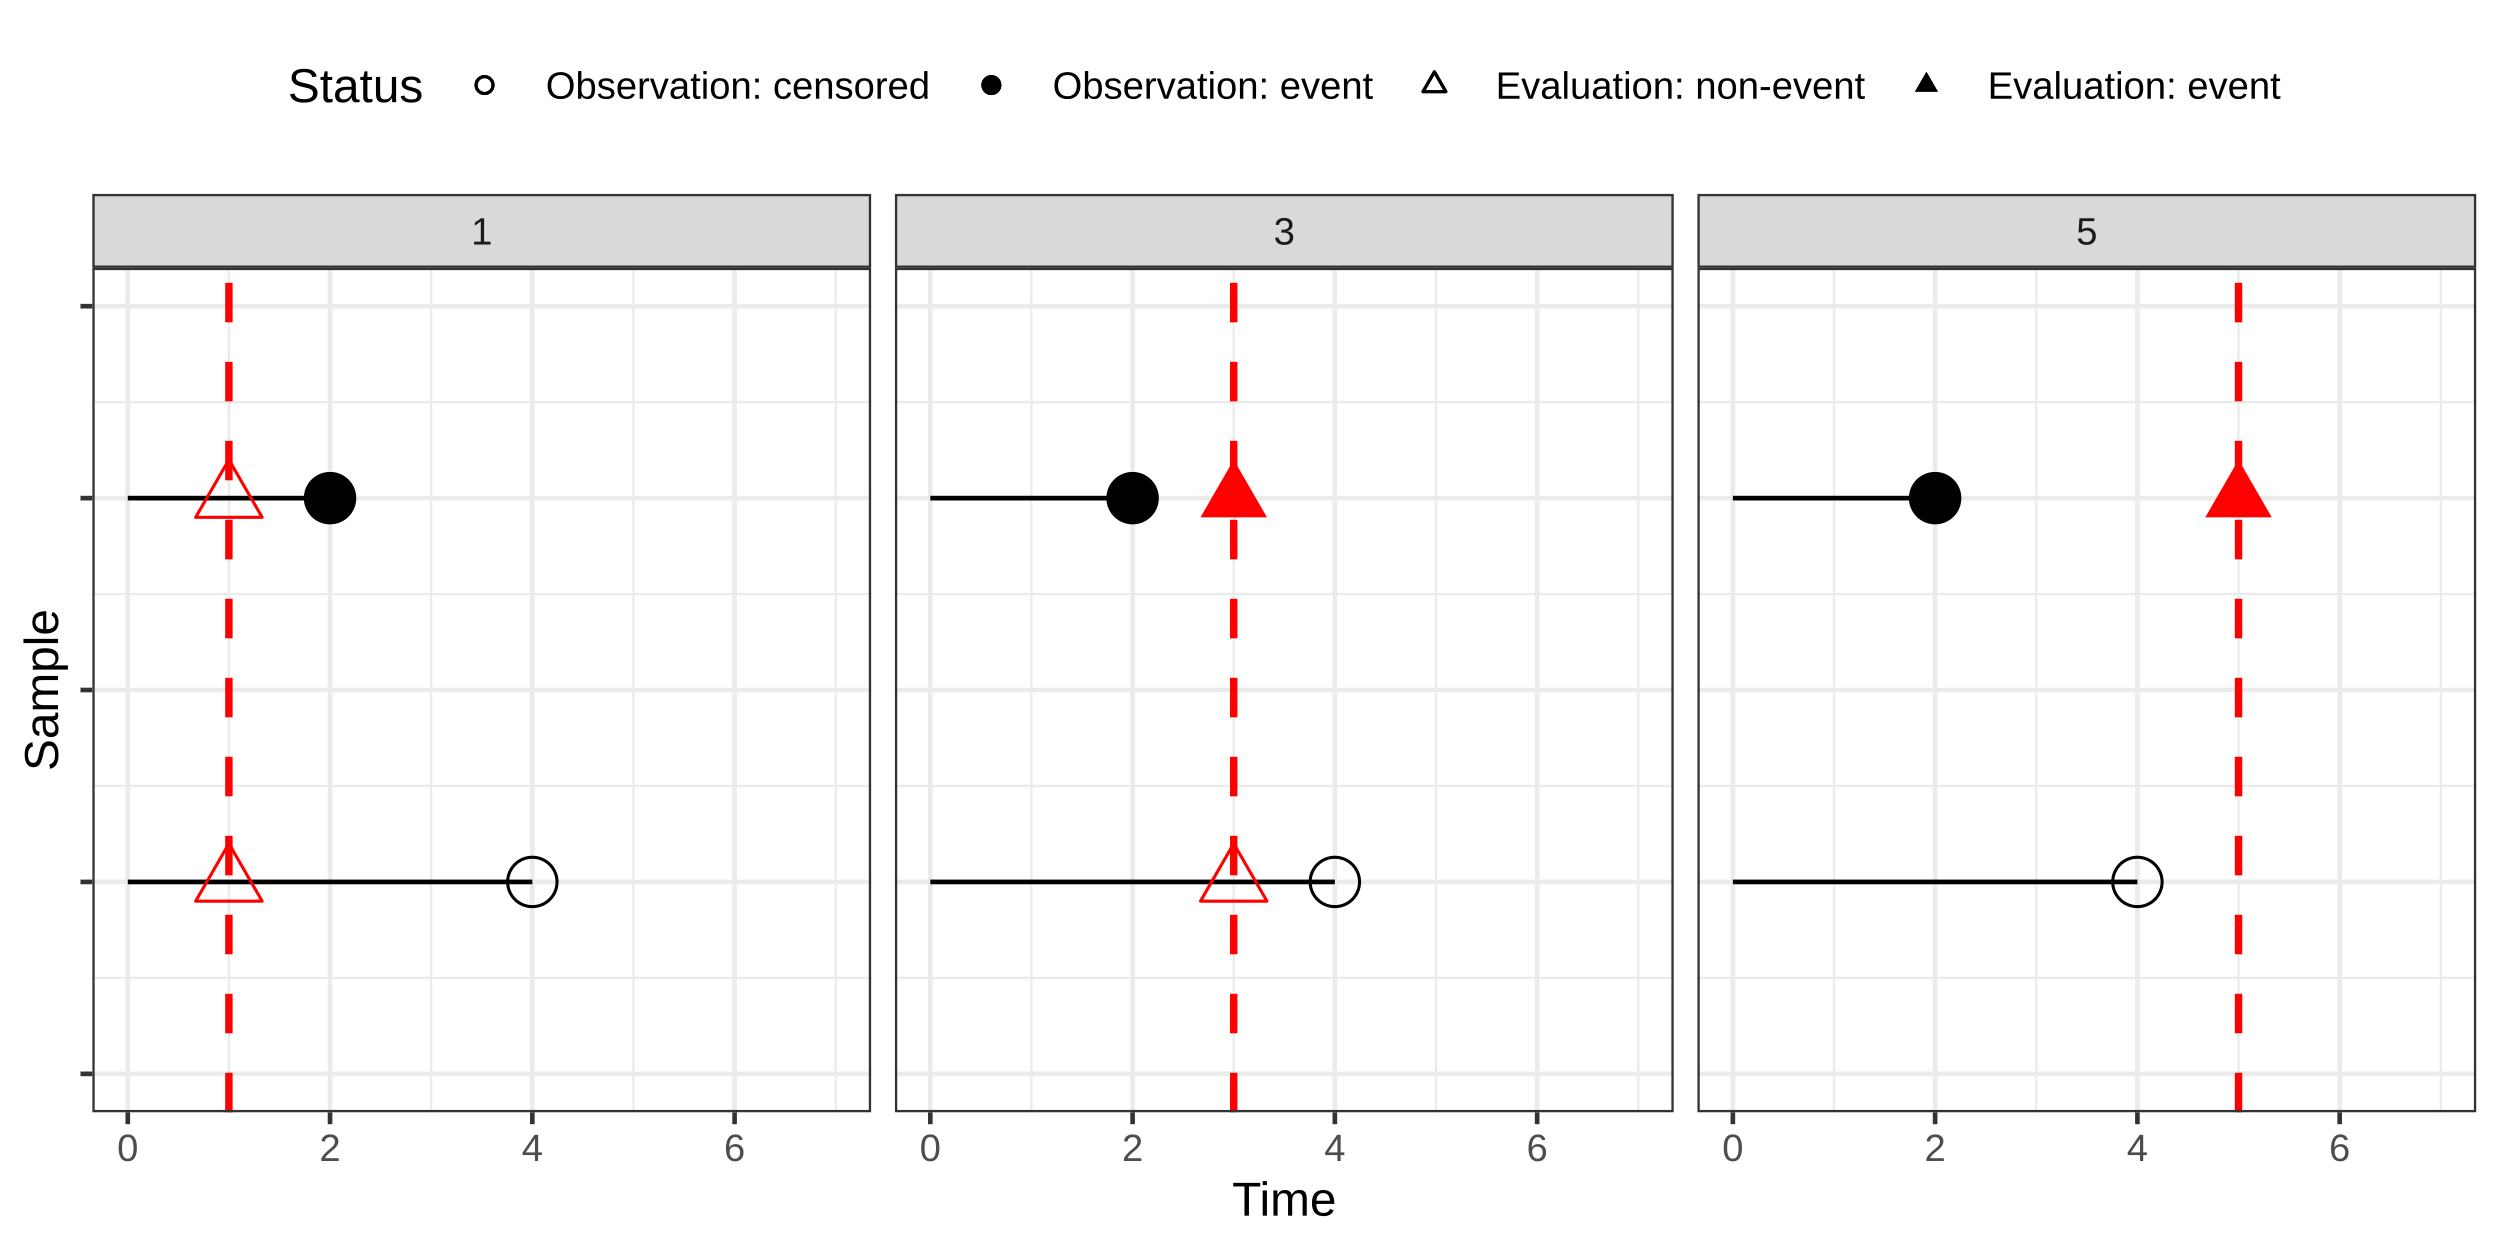
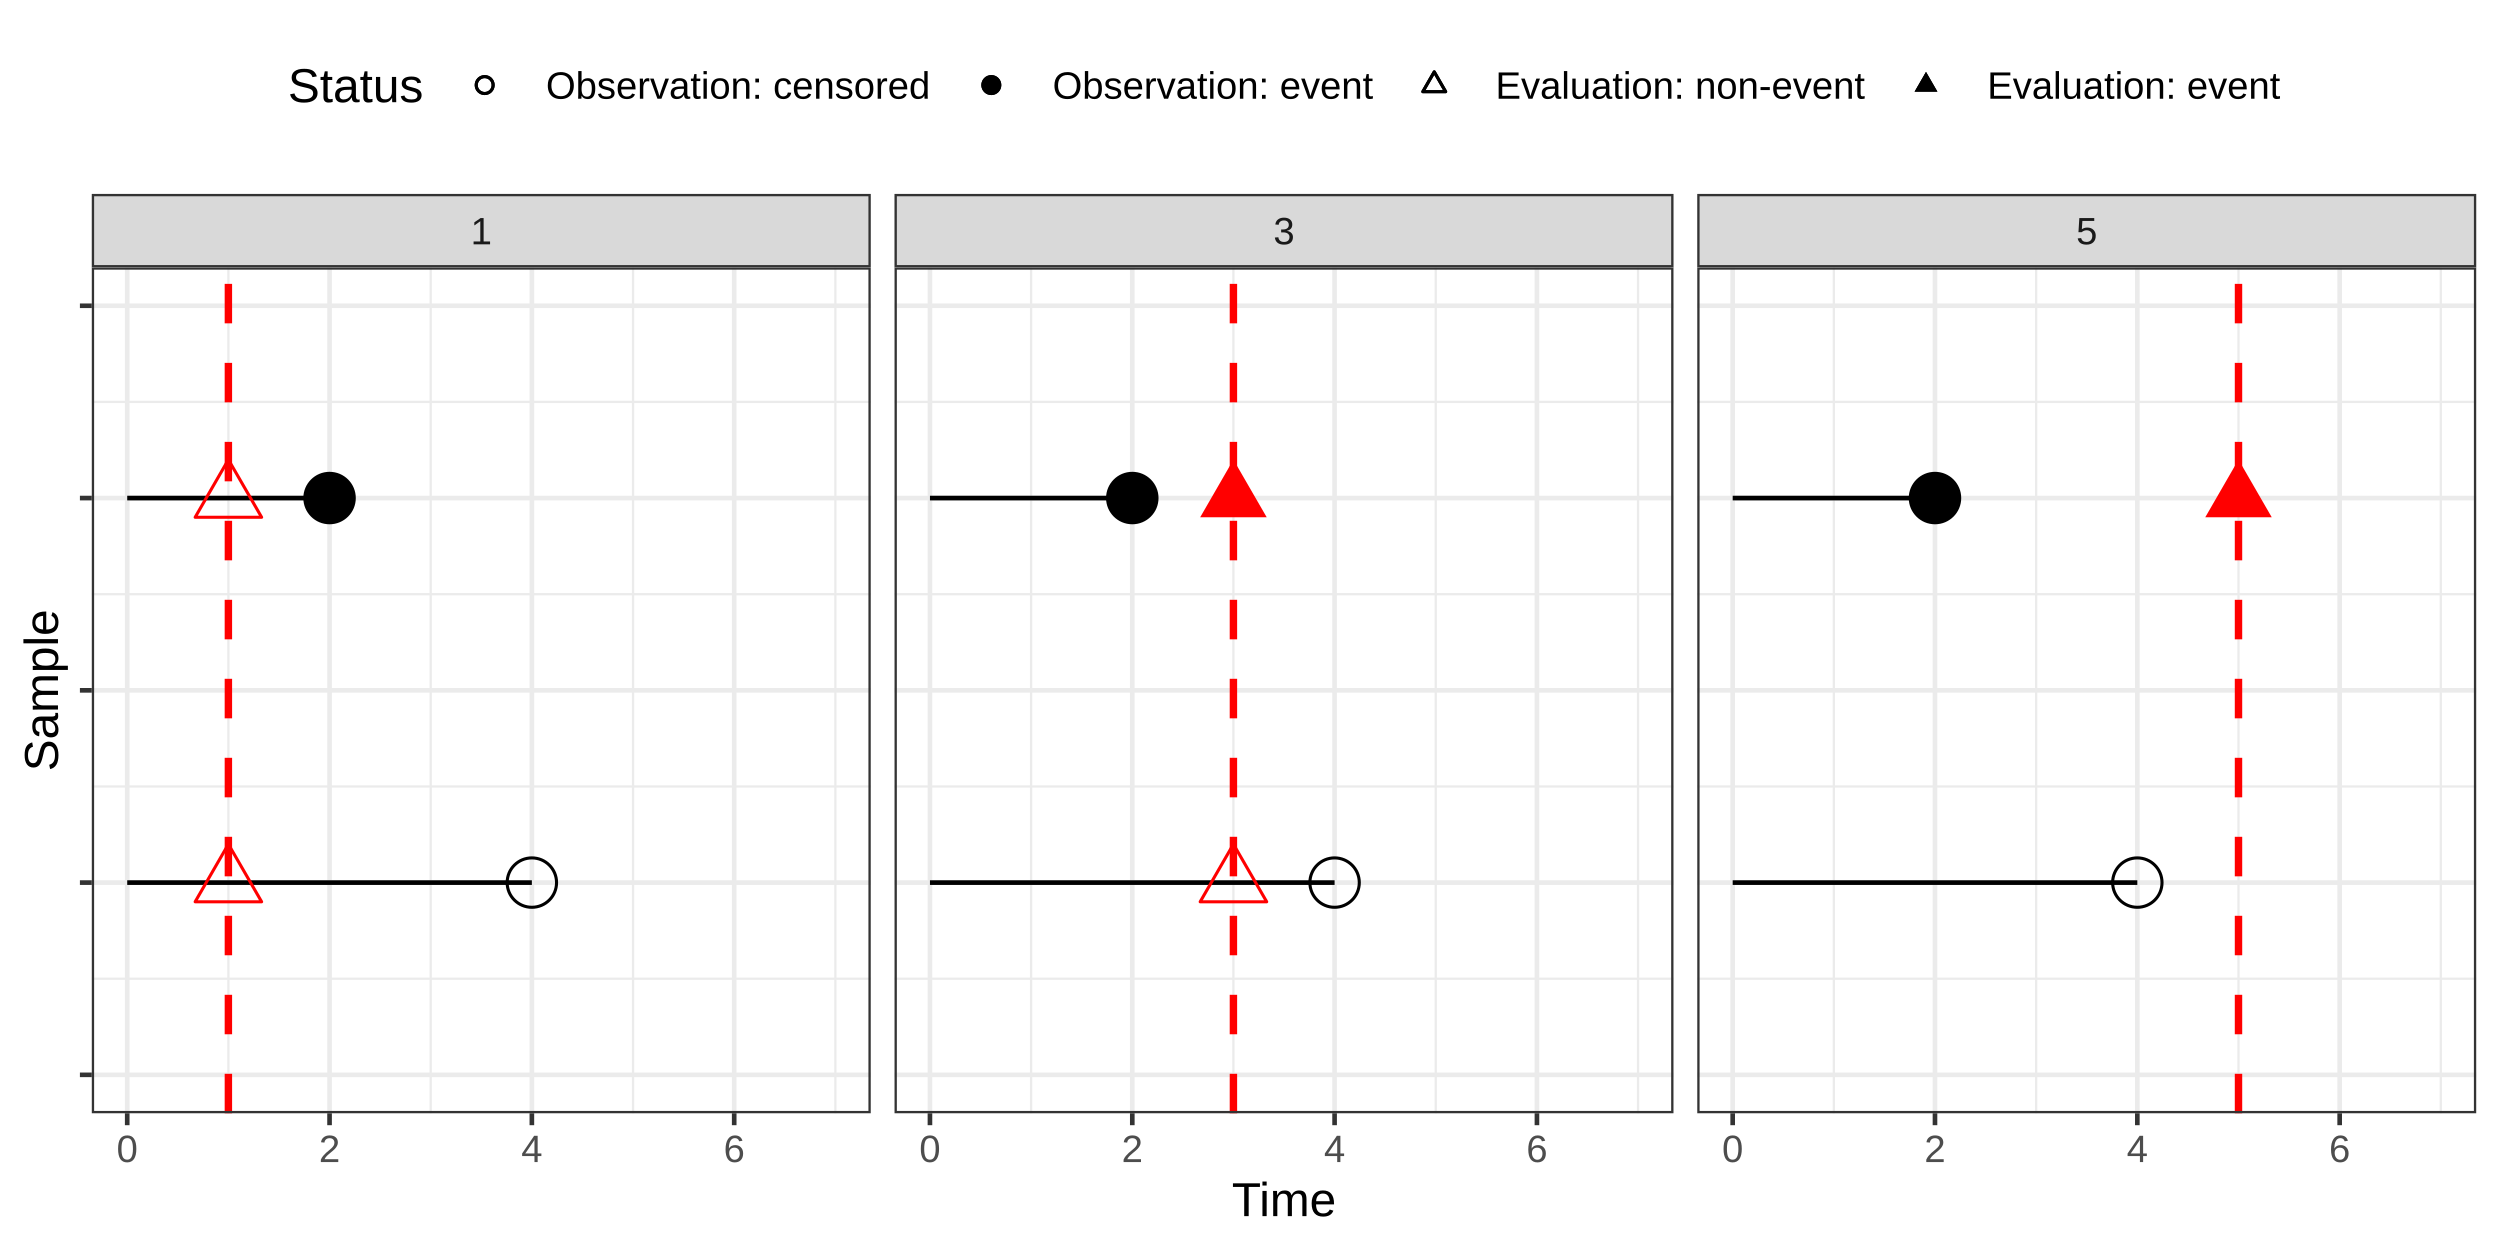
- <svg xmlns="http://www.w3.org/2000/svg" class="svglite" width="576.00pt" height="288.00pt" viewBox="0 0 576.00 288.00">
-   <defs>
-     <style type="text/css">
+ <svg xmlns="http://www.w3.org/2000/svg" width="576.00pt" height="288.00pt" viewBox="0 0 576.00 288.00">
+   <g class="svglite">
+     <defs>
+       <style type="text/css">
    .svglite line, .svglite polyline, .svglite polygon, .svglite path, .svglite rect, .svglite circle {
      fill: none;
      stroke: #000000;
      stroke-linecap: round;
      stroke-linejoin: round;
      stroke-miterlimit: 10.00;
    }
    .svglite text {
      white-space: pre;
    }
+     .svglite g.glyphgroup path {
+       fill: inherit;
+       stroke: none;
+     }
  </style>
-   </defs>
-   <rect width="100%" height="100%" style="stroke: none; fill: #FFFFFF;" />
-   <defs>
-     <clipPath id="cpMC4wMHw1NzYuMDB8MC4wMHwyODguMDA=">
-       <rect x="0.00" y="0.00" width="576.00" height="288.00" />
-     </clipPath>
-   </defs>
-   <g clip-path="url(#cpMC4wMHw1NzYuMDB8MC4wMHwyODguMDA=)">
-     <rect x="0.00" y="0.00" width="576.00" height="288.00" style="stroke-width: 1.07; stroke: #FFFFFF; fill: #FFFFFF;" />
-   </g>
-   <defs>
-     <clipPath id="cpMjEuMjh8MjAwLjcxfDYxLjcwfDI1Ni4yNw==">
-       <rect x="21.28" y="61.70" width="179.43" height="194.56" />
-     </clipPath>
-   </defs>
-   <g clip-path="url(#cpMjEuMjh8MjAwLjcxfDYxLjcwfDI1Ni4yNw==)">
-     <rect x="21.28" y="61.70" width="179.43" height="194.56" style="stroke-width: 1.07; stroke: none; fill: #FFFFFF;" />
-     <polyline points="21.28,225.31 200.71,225.31 " style="stroke-width: 0.53; stroke: #EBEBEB; stroke-linecap: butt;" />
-     <polyline points="21.28,181.09 200.71,181.09 " style="stroke-width: 0.53; stroke: #EBEBEB; stroke-linecap: butt;" />
-     <polyline points="21.28,136.87 200.71,136.87 " style="stroke-width: 0.53; stroke: #EBEBEB; stroke-linecap: butt;" />
-     <polyline points="21.28,92.66 200.71,92.66 " style="stroke-width: 0.53; stroke: #EBEBEB; stroke-linecap: butt;" />
-     <polyline points="52.74,256.27 52.74,61.70 " style="stroke-width: 0.53; stroke: #EBEBEB; stroke-linecap: butt;" />
-     <polyline points="99.35,256.27 99.35,61.70 " style="stroke-width: 0.53; stroke: #EBEBEB; stroke-linecap: butt;" />
-     <polyline points="145.95,256.27 145.95,61.70 " style="stroke-width: 0.53; stroke: #EBEBEB; stroke-linecap: butt;" />
-     <polyline points="192.55,256.27 192.55,61.70 " style="stroke-width: 0.53; stroke: #EBEBEB; stroke-linecap: butt;" />
-     <polyline points="21.28,247.42 200.71,247.42 " style="stroke-width: 1.07; stroke: #EBEBEB; stroke-linecap: butt;" />
-     <polyline points="21.28,203.20 200.71,203.20 " style="stroke-width: 1.07; stroke: #EBEBEB; stroke-linecap: butt;" />
-     <polyline points="21.28,158.98 200.71,158.98 " style="stroke-width: 1.07; stroke: #EBEBEB; stroke-linecap: butt;" />
-     <polyline points="21.28,114.77 200.71,114.77 " style="stroke-width: 1.07; stroke: #EBEBEB; stroke-linecap: butt;" />
-     <polyline points="21.28,70.55 200.71,70.55 " style="stroke-width: 1.07; stroke: #EBEBEB; stroke-linecap: butt;" />
-     <polyline points="29.44,256.27 29.44,61.70 " style="stroke-width: 1.07; stroke: #EBEBEB; stroke-linecap: butt;" />
-     <polyline points="76.04,256.27 76.04,61.70 " style="stroke-width: 1.07; stroke: #EBEBEB; stroke-linecap: butt;" />
-     <polyline points="122.65,256.27 122.65,61.70 " style="stroke-width: 1.07; stroke: #EBEBEB; stroke-linecap: butt;" />
-     <polyline points="169.25,256.27 169.25,61.70 " style="stroke-width: 1.07; stroke: #EBEBEB; stroke-linecap: butt;" />
-     <circle cx="122.65" cy="203.20" r="5.69" style="stroke-width: 0.71;" />
-     <circle cx="76.04" cy="114.77" r="5.69" style="stroke-width: 0.71; fill: #000000;" />
-     <line x1="29.44" y1="203.20" x2="122.65" y2="203.20" style="stroke-width: 1.07; stroke-linecap: butt;" />
-     <line x1="29.44" y1="114.77" x2="76.04" y2="114.77" style="stroke-width: 1.07; stroke-linecap: butt;" />
-     <line x1="52.74" y1="256.27" x2="52.74" y2="61.70" style="stroke-width: 1.71; stroke: #FF0000; stroke-dasharray: 9.10,9.10; stroke-linecap: butt;" />
-     <polygon points="52.74,194.36 60.40,207.63 45.08,207.63 " style="stroke-width: 0.71; stroke: #FF0000;" />
-     <polygon points="52.74,105.92 60.40,119.19 45.08,119.19 " style="stroke-width: 0.71; stroke: #FF0000;" />
-     <rect x="21.28" y="61.70" width="179.43" height="194.56" style="stroke-width: 1.07; stroke: #333333;" />
-   </g>
-   <g clip-path="url(#cpMC4wMHw1NzYuMDB8MC4wMHwyODguMDA=)">
- </g>
-   <defs>
-     <clipPath id="cpMjA2LjE5fDM4NS42Mnw2MS43MHwyNTYuMjc=">
-       <rect x="206.19" y="61.70" width="179.43" height="194.56" />
-     </clipPath>
-   </defs>
-   <g clip-path="url(#cpMjA2LjE5fDM4NS42Mnw2MS43MHwyNTYuMjc=)">
-     <rect x="206.19" y="61.70" width="179.43" height="194.56" style="stroke-width: 1.07; stroke: none; fill: #FFFFFF;" />
-     <polyline points="206.19,225.31 385.62,225.31 " style="stroke-width: 0.53; stroke: #EBEBEB; stroke-linecap: butt;" />
-     <polyline points="206.19,181.09 385.62,181.09 " style="stroke-width: 0.53; stroke: #EBEBEB; stroke-linecap: butt;" />
-     <polyline points="206.19,136.87 385.62,136.87 " style="stroke-width: 0.53; stroke: #EBEBEB; stroke-linecap: butt;" />
-     <polyline points="206.19,92.66 385.62,92.66 " style="stroke-width: 0.53; stroke: #EBEBEB; stroke-linecap: butt;" />
-     <polyline points="237.65,256.27 237.65,61.70 " style="stroke-width: 0.53; stroke: #EBEBEB; stroke-linecap: butt;" />
-     <polyline points="284.25,256.27 284.25,61.70 " style="stroke-width: 0.53; stroke: #EBEBEB; stroke-linecap: butt;" />
-     <polyline points="330.86,256.27 330.86,61.70 " style="stroke-width: 0.53; stroke: #EBEBEB; stroke-linecap: butt;" />
-     <polyline points="377.46,256.27 377.46,61.70 " style="stroke-width: 0.53; stroke: #EBEBEB; stroke-linecap: butt;" />
-     <polyline points="206.19,247.42 385.62,247.42 " style="stroke-width: 1.07; stroke: #EBEBEB; stroke-linecap: butt;" />
-     <polyline points="206.19,203.20 385.62,203.20 " style="stroke-width: 1.07; stroke: #EBEBEB; stroke-linecap: butt;" />
-     <polyline points="206.19,158.98 385.62,158.98 " style="stroke-width: 1.07; stroke: #EBEBEB; stroke-linecap: butt;" />
-     <polyline points="206.19,114.77 385.62,114.77 " style="stroke-width: 1.07; stroke: #EBEBEB; stroke-linecap: butt;" />
-     <polyline points="206.19,70.55 385.62,70.55 " style="stroke-width: 1.07; stroke: #EBEBEB; stroke-linecap: butt;" />
-     <polyline points="214.34,256.27 214.34,61.70 " style="stroke-width: 1.07; stroke: #EBEBEB; stroke-linecap: butt;" />
-     <polyline points="260.95,256.27 260.95,61.70 " style="stroke-width: 1.07; stroke: #EBEBEB; stroke-linecap: butt;" />
-     <polyline points="307.55,256.27 307.55,61.70 " style="stroke-width: 1.07; stroke: #EBEBEB; stroke-linecap: butt;" />
-     <polyline points="354.16,256.27 354.16,61.70 " style="stroke-width: 1.07; stroke: #EBEBEB; stroke-linecap: butt;" />
-     <circle cx="307.55" cy="203.20" r="5.69" style="stroke-width: 0.71;" />
-     <circle cx="260.95" cy="114.77" r="5.69" style="stroke-width: 0.71; fill: #000000;" />
-     <line x1="214.34" y1="203.20" x2="307.55" y2="203.20" style="stroke-width: 1.07; stroke-linecap: butt;" />
-     <line x1="214.34" y1="114.77" x2="260.95" y2="114.77" style="stroke-width: 1.07; stroke-linecap: butt;" />
-     <line x1="284.25" y1="256.27" x2="284.25" y2="61.70" style="stroke-width: 1.71; stroke: #FF0000; stroke-dasharray: 9.10,9.10; stroke-linecap: butt;" />
-     <polygon points="284.25,194.36 291.91,207.63 276.59,207.63 " style="stroke-width: 0.71; stroke: #FF0000;" />
-     <polygon points="284.25,105.92 291.91,119.19 276.59,119.19 " style="stroke-width: 0.71; stroke: none; fill: #FF0000;" />
-     <rect x="206.19" y="61.70" width="179.43" height="194.56" style="stroke-width: 1.07; stroke: #333333;" />
-   </g>
-   <g clip-path="url(#cpMC4wMHw1NzYuMDB8MC4wMHwyODguMDA=)">
- </g>
-   <defs>
-     <clipPath id="cpMzkxLjA5fDU3MC41Mnw2MS43MHwyNTYuMjc=">
-       <rect x="391.09" y="61.70" width="179.43" height="194.56" />
-     </clipPath>
-   </defs>
-   <g clip-path="url(#cpMzkxLjA5fDU3MC41Mnw2MS43MHwyNTYuMjc=)">
-     <rect x="391.09" y="61.70" width="179.43" height="194.56" style="stroke-width: 1.07; stroke: none; fill: #FFFFFF;" />
-     <polyline points="391.09,225.31 570.52,225.31 " style="stroke-width: 0.53; stroke: #EBEBEB; stroke-linecap: butt;" />
-     <polyline points="391.09,181.09 570.52,181.09 " style="stroke-width: 0.53; stroke: #EBEBEB; stroke-linecap: butt;" />
-     <polyline points="391.09,136.87 570.52,136.87 " style="stroke-width: 0.53; stroke: #EBEBEB; stroke-linecap: butt;" />
-     <polyline points="391.09,92.66 570.52,92.66 " style="stroke-width: 0.53; stroke: #EBEBEB; stroke-linecap: butt;" />
-     <polyline points="422.55,256.27 422.55,61.70 " style="stroke-width: 0.53; stroke: #EBEBEB; stroke-linecap: butt;" />
-     <polyline points="469.16,256.27 469.16,61.70 " style="stroke-width: 0.53; stroke: #EBEBEB; stroke-linecap: butt;" />
-     <polyline points="515.76,256.27 515.76,61.70 " style="stroke-width: 0.53; stroke: #EBEBEB; stroke-linecap: butt;" />
-     <polyline points="562.36,256.27 562.36,61.70 " style="stroke-width: 0.53; stroke: #EBEBEB; stroke-linecap: butt;" />
-     <polyline points="391.09,247.42 570.52,247.42 " style="stroke-width: 1.07; stroke: #EBEBEB; stroke-linecap: butt;" />
-     <polyline points="391.09,203.20 570.52,203.20 " style="stroke-width: 1.07; stroke: #EBEBEB; stroke-linecap: butt;" />
-     <polyline points="391.09,158.98 570.52,158.98 " style="stroke-width: 1.07; stroke: #EBEBEB; stroke-linecap: butt;" />
-     <polyline points="391.09,114.77 570.52,114.77 " style="stroke-width: 1.07; stroke: #EBEBEB; stroke-linecap: butt;" />
-     <polyline points="391.09,70.55 570.52,70.55 " style="stroke-width: 1.07; stroke: #EBEBEB; stroke-linecap: butt;" />
-     <polyline points="399.25,256.27 399.25,61.70 " style="stroke-width: 1.07; stroke: #EBEBEB; stroke-linecap: butt;" />
-     <polyline points="445.85,256.27 445.85,61.70 " style="stroke-width: 1.07; stroke: #EBEBEB; stroke-linecap: butt;" />
-     <polyline points="492.46,256.27 492.46,61.70 " style="stroke-width: 1.07; stroke: #EBEBEB; stroke-linecap: butt;" />
-     <polyline points="539.06,256.27 539.06,61.70 " style="stroke-width: 1.07; stroke: #EBEBEB; stroke-linecap: butt;" />
-     <circle cx="492.46" cy="203.20" r="5.69" style="stroke-width: 0.71;" />
-     <circle cx="445.85" cy="114.77" r="5.69" style="stroke-width: 0.71; fill: #000000;" />
-     <line x1="399.25" y1="203.20" x2="492.46" y2="203.20" style="stroke-width: 1.07; stroke-linecap: butt;" />
-     <line x1="399.25" y1="114.77" x2="445.85" y2="114.77" style="stroke-width: 1.07; stroke-linecap: butt;" />
-     <line x1="515.76" y1="256.27" x2="515.76" y2="61.70" style="stroke-width: 1.71; stroke: #FF0000; stroke-dasharray: 9.10,9.10; stroke-linecap: butt;" />
-     <polygon points="515.76,105.92 523.42,119.19 508.10,119.19 " style="stroke-width: 0.71; stroke: none; fill: #FF0000;" />
-     <rect x="391.09" y="61.70" width="179.43" height="194.56" style="stroke-width: 1.07; stroke: #333333;" />
-   </g>
-   <g clip-path="url(#cpMC4wMHw1NzYuMDB8MC4wMHwyODguMDA=)">
- </g>
-   <defs>
-     <clipPath id="cpMjEuMjh8MjAwLjcxfDQ0LjY4fDYxLjcw">
-       <rect x="21.28" y="44.68" width="179.43" height="17.03" />
-     </clipPath>
-   </defs>
-   <g clip-path="url(#cpMjEuMjh8MjAwLjcxfDQ0LjY4fDYxLjcw)">
-     <rect x="21.28" y="44.68" width="179.43" height="17.03" style="stroke-width: 1.07; stroke: #333333; fill: #D9D9D9;" />
-     <text x="111.00" y="56.34" text-anchor="middle" style="font-size: 8.80px;fill: #1A1A1A; font-family: &quot;Arial&quot;;" textLength="4.90px" lengthAdjust="spacingAndGlyphs">1</text>
-   </g>
-   <g clip-path="url(#cpMC4wMHw1NzYuMDB8MC4wMHwyODguMDA=)">
- </g>
-   <defs>
-     <clipPath id="cpMjA2LjE5fDM4NS42Mnw0NC42OHw2MS43MA==">
-       <rect x="206.19" y="44.68" width="179.43" height="17.03" />
-     </clipPath>
-   </defs>
-   <g clip-path="url(#cpMjA2LjE5fDM4NS42Mnw0NC42OHw2MS43MA==)">
-     <rect x="206.19" y="44.68" width="179.43" height="17.03" style="stroke-width: 1.07; stroke: #333333; fill: #D9D9D9;" />
-     <text x="295.90" y="56.34" text-anchor="middle" style="font-size: 8.80px;fill: #1A1A1A; font-family: &quot;Arial&quot;;" textLength="4.90px" lengthAdjust="spacingAndGlyphs">3</text>
-   </g>
-   <g clip-path="url(#cpMC4wMHw1NzYuMDB8MC4wMHwyODguMDA=)">
- </g>
-   <defs>
-     <clipPath id="cpMzkxLjA5fDU3MC41Mnw0NC42OHw2MS43MA==">
-       <rect x="391.09" y="44.68" width="179.43" height="17.03" />
-     </clipPath>
-   </defs>
-   <g clip-path="url(#cpMzkxLjA5fDU3MC41Mnw0NC42OHw2MS43MA==)">
-     <rect x="391.09" y="44.68" width="179.43" height="17.03" style="stroke-width: 1.07; stroke: #333333; fill: #D9D9D9;" />
-     <text x="480.81" y="56.34" text-anchor="middle" style="font-size: 8.80px;fill: #1A1A1A; font-family: &quot;Arial&quot;;" textLength="4.90px" lengthAdjust="spacingAndGlyphs">5</text>
-   </g>
-   <g clip-path="url(#cpMC4wMHw1NzYuMDB8MC4wMHwyODguMDA=)">
-     <polyline points="29.44,259.01 29.44,256.27 " style="stroke-width: 1.07; stroke: #333333; stroke-linecap: butt;" />
-     <polyline points="76.04,259.01 76.04,256.27 " style="stroke-width: 1.07; stroke: #333333; stroke-linecap: butt;" />
-     <polyline points="122.65,259.01 122.65,256.27 " style="stroke-width: 1.07; stroke: #333333; stroke-linecap: butt;" />
-     <polyline points="169.25,259.01 169.25,256.27 " style="stroke-width: 1.07; stroke: #333333; stroke-linecap: butt;" />
-     <text x="29.44" y="267.50" text-anchor="middle" style="font-size: 8.80px;fill: #4D4D4D; font-family: &quot;Arial&quot;;" textLength="4.90px" lengthAdjust="spacingAndGlyphs">0</text>
-     <text x="76.04" y="267.50" text-anchor="middle" style="font-size: 8.80px;fill: #4D4D4D; font-family: &quot;Arial&quot;;" textLength="4.90px" lengthAdjust="spacingAndGlyphs">2</text>
-     <text x="122.65" y="267.50" text-anchor="middle" style="font-size: 8.80px;fill: #4D4D4D; font-family: &quot;Arial&quot;;" textLength="4.90px" lengthAdjust="spacingAndGlyphs">4</text>
-     <text x="169.25" y="267.50" text-anchor="middle" style="font-size: 8.80px;fill: #4D4D4D; font-family: &quot;Arial&quot;;" textLength="4.90px" lengthAdjust="spacingAndGlyphs">6</text>
-     <polyline points="214.34,259.01 214.34,256.27 " style="stroke-width: 1.07; stroke: #333333; stroke-linecap: butt;" />
-     <polyline points="260.95,259.01 260.95,256.27 " style="stroke-width: 1.07; stroke: #333333; stroke-linecap: butt;" />
-     <polyline points="307.55,259.01 307.55,256.27 " style="stroke-width: 1.07; stroke: #333333; stroke-linecap: butt;" />
-     <polyline points="354.16,259.01 354.16,256.27 " style="stroke-width: 1.07; stroke: #333333; stroke-linecap: butt;" />
-     <text x="214.34" y="267.50" text-anchor="middle" style="font-size: 8.80px;fill: #4D4D4D; font-family: &quot;Arial&quot;;" textLength="4.90px" lengthAdjust="spacingAndGlyphs">0</text>
-     <text x="260.95" y="267.50" text-anchor="middle" style="font-size: 8.80px;fill: #4D4D4D; font-family: &quot;Arial&quot;;" textLength="4.90px" lengthAdjust="spacingAndGlyphs">2</text>
-     <text x="307.55" y="267.50" text-anchor="middle" style="font-size: 8.80px;fill: #4D4D4D; font-family: &quot;Arial&quot;;" textLength="4.90px" lengthAdjust="spacingAndGlyphs">4</text>
-     <text x="354.16" y="267.50" text-anchor="middle" style="font-size: 8.80px;fill: #4D4D4D; font-family: &quot;Arial&quot;;" textLength="4.90px" lengthAdjust="spacingAndGlyphs">6</text>
-     <polyline points="399.25,259.01 399.25,256.27 " style="stroke-width: 1.07; stroke: #333333; stroke-linecap: butt;" />
-     <polyline points="445.85,259.01 445.85,256.27 " style="stroke-width: 1.07; stroke: #333333; stroke-linecap: butt;" />
-     <polyline points="492.46,259.01 492.46,256.27 " style="stroke-width: 1.07; stroke: #333333; stroke-linecap: butt;" />
-     <polyline points="539.06,259.01 539.06,256.27 " style="stroke-width: 1.07; stroke: #333333; stroke-linecap: butt;" />
-     <text x="399.25" y="267.50" text-anchor="middle" style="font-size: 8.80px;fill: #4D4D4D; font-family: &quot;Arial&quot;;" textLength="4.90px" lengthAdjust="spacingAndGlyphs">0</text>
-     <text x="445.85" y="267.50" text-anchor="middle" style="font-size: 8.80px;fill: #4D4D4D; font-family: &quot;Arial&quot;;" textLength="4.90px" lengthAdjust="spacingAndGlyphs">2</text>
-     <text x="492.46" y="267.50" text-anchor="middle" style="font-size: 8.80px;fill: #4D4D4D; font-family: &quot;Arial&quot;;" textLength="4.90px" lengthAdjust="spacingAndGlyphs">4</text>
-     <text x="539.06" y="267.50" text-anchor="middle" style="font-size: 8.80px;fill: #4D4D4D; font-family: &quot;Arial&quot;;" textLength="4.90px" lengthAdjust="spacingAndGlyphs">6</text>
-     <polyline points="18.54,247.42 21.28,247.42 " style="stroke-width: 1.07; stroke: #333333; stroke-linecap: butt;" />
-     <polyline points="18.54,203.20 21.28,203.20 " style="stroke-width: 1.07; stroke: #333333; stroke-linecap: butt;" />
-     <polyline points="18.54,158.98 21.28,158.98 " style="stroke-width: 1.07; stroke: #333333; stroke-linecap: butt;" />
-     <polyline points="18.54,114.77 21.28,114.77 " style="stroke-width: 1.07; stroke: #333333; stroke-linecap: butt;" />
-     <polyline points="18.54,70.55 21.28,70.55 " style="stroke-width: 1.07; stroke: #333333; stroke-linecap: butt;" />
-     <text x="295.90" y="280.09" text-anchor="middle" style="font-size: 11.00px; font-family: &quot;Arial&quot;;" textLength="24.44px" lengthAdjust="spacingAndGlyphs">Time</text>
-     <text transform="translate(13.37,158.98) rotate(-90)" text-anchor="middle" style="font-size: 11.00px; font-family: &quot;Arial&quot;;" textLength="37.30px" lengthAdjust="spacingAndGlyphs">Sample</text>
-     <rect x="60.85" y="5.48" width="470.10" height="28.24" style="stroke-width: 1.07; stroke: none; fill: #FFFFFF;" />
-     <text x="66.33" y="23.54" style="font-size: 11.00px; font-family: &quot;Arial&quot;;" textLength="31.18px" lengthAdjust="spacingAndGlyphs">Status</text>
-     <rect x="103.00" y="10.96" width="17.28" height="17.28" style="stroke-width: 1.07; stroke: none; fill: #FFFFFF;" />
-     <circle cx="111.64" cy="19.60" r="1.95" style="stroke-width: 0.71;" />
-     <circle cx="111.64" cy="19.60" r="1.95" style="stroke-width: 0.71;" />
-     <rect x="219.77" y="10.96" width="17.28" height="17.28" style="stroke-width: 1.07; stroke: none; fill: #FFFFFF;" />
-     <circle cx="228.41" cy="19.60" r="1.95" style="stroke-width: 0.71; fill: #000000;" />
-     <circle cx="228.41" cy="19.60" r="1.95" style="stroke-width: 0.71; fill: #000000;" />
-     <rect x="321.85" y="10.96" width="17.28" height="17.28" style="stroke-width: 1.07; stroke: none; fill: #FFFFFF;" />
-     <polygon points="330.49,16.56 333.13,21.12 327.86,21.12 " style="stroke-width: 0.71;" />
-     <polygon points="330.49,16.56 333.13,21.12 327.86,21.12 " style="stroke-width: 0.71;" />
-     <rect x="435.21" y="10.96" width="17.28" height="17.28" style="stroke-width: 1.07; stroke: none; fill: #FFFFFF;" />
-     <polygon points="443.85,16.56 446.48,21.12 441.22,21.12 " style="stroke-width: 0.71; stroke: none; fill: #000000;" />
-     <polygon points="443.85,16.56 446.48,21.12 441.22,21.12 " style="stroke-width: 0.71; stroke: none; fill: #000000;" />
-     <text x="125.75" y="22.75" style="font-size: 8.80px; font-family: &quot;Arial&quot;;" textLength="88.53px" lengthAdjust="spacingAndGlyphs">Observation: censored</text>
-     <text x="242.52" y="22.75" style="font-size: 8.80px; font-family: &quot;Arial&quot;;" textLength="73.85px" lengthAdjust="spacingAndGlyphs">Observation: event</text>
-     <text x="344.61" y="22.75" style="font-size: 8.80px; font-family: &quot;Arial&quot;;" textLength="85.12px" lengthAdjust="spacingAndGlyphs">Evaluation: non-event</text>
-     <text x="457.97" y="22.75" style="font-size: 8.80px; font-family: &quot;Arial&quot;;" textLength="67.50px" lengthAdjust="spacingAndGlyphs">Evaluation: event</text>
+     </defs>
+     <rect width="100%" height="100%" style="stroke: none; fill: #FFFFFF;" />
+     <defs>
+       <clipPath id="cpMC4wMHw1NzYuMDB8MC4wMHwyODguMDA=">
+         <rect x="0.00" y="0.00" width="576.00" height="288.00" />
+       </clipPath>
+     </defs>
+     <g clip-path="url(#cpMC4wMHw1NzYuMDB8MC4wMHwyODguMDA=)">
+       <rect x="0.00" y="0.00" width="576.00" height="288.00" style="stroke-width: 1.07; stroke: #FFFFFF; fill: #FFFFFF;" />
+     </g>
+     <defs>
+       <clipPath id="cpMjEuMTV8MjAwLjYyfDYxLjU5fDI1Ni41MA==">
+         <rect x="21.15" y="61.59" width="179.47" height="194.91" />
+       </clipPath>
+     </defs>
+     <g clip-path="url(#cpMjEuMTV8MjAwLjYyfDYxLjU5fDI1Ni41MA==)">
+       <rect x="21.15" y="61.59" width="179.47" height="194.91" style="stroke-width: 1.07; stroke: none; fill: #FFFFFF;" />
+       <polyline points="21.15,225.50 200.62,225.50 " style="stroke-width: 0.53; stroke: #EBEBEB; stroke-linecap: butt;" />
+       <polyline points="21.15,181.20 200.62,181.20 " style="stroke-width: 0.53; stroke: #EBEBEB; stroke-linecap: butt;" />
+       <polyline points="21.15,136.90 200.62,136.90 " style="stroke-width: 0.53; stroke: #EBEBEB; stroke-linecap: butt;" />
+       <polyline points="21.15,92.60 200.62,92.60 " style="stroke-width: 0.53; stroke: #EBEBEB; stroke-linecap: butt;" />
+       <polyline points="52.62,256.50 52.62,61.59 " style="stroke-width: 0.53; stroke: #EBEBEB; stroke-linecap: butt;" />
+       <polyline points="99.23,256.50 99.23,61.59 " style="stroke-width: 0.53; stroke: #EBEBEB; stroke-linecap: butt;" />
+       <polyline points="145.85,256.50 145.85,61.59 " style="stroke-width: 0.53; stroke: #EBEBEB; stroke-linecap: butt;" />
+       <polyline points="192.47,256.50 192.47,61.59 " style="stroke-width: 0.53; stroke: #EBEBEB; stroke-linecap: butt;" />
+       <polyline points="21.15,247.64 200.62,247.64 " style="stroke-width: 1.07; stroke: #EBEBEB; stroke-linecap: butt;" />
+       <polyline points="21.15,203.35 200.62,203.35 " style="stroke-width: 1.07; stroke: #EBEBEB; stroke-linecap: butt;" />
+       <polyline points="21.15,159.05 200.62,159.05 " style="stroke-width: 1.07; stroke: #EBEBEB; stroke-linecap: butt;" />
+       <polyline points="21.15,114.75 200.62,114.75 " style="stroke-width: 1.07; stroke: #EBEBEB; stroke-linecap: butt;" />
+       <polyline points="21.15,70.45 200.62,70.45 " style="stroke-width: 1.07; stroke: #EBEBEB; stroke-linecap: butt;" />
+       <polyline points="29.31,256.50 29.31,61.59 " style="stroke-width: 1.07; stroke: #EBEBEB; stroke-linecap: butt;" />
+       <polyline points="75.93,256.50 75.93,61.59 " style="stroke-width: 1.07; stroke: #EBEBEB; stroke-linecap: butt;" />
+       <polyline points="122.54,256.50 122.54,61.59 " style="stroke-width: 1.07; stroke: #EBEBEB; stroke-linecap: butt;" />
+       <polyline points="169.16,256.50 169.16,61.59 " style="stroke-width: 1.07; stroke: #EBEBEB; stroke-linecap: butt;" />
+       <circle cx="122.54" cy="203.35" r="5.69" style="stroke-width: 0.71;" />
+       <circle cx="75.93" cy="114.75" r="5.69" style="stroke-width: 0.71; fill: #000000;" />
+       <line x1="29.31" y1="203.35" x2="122.54" y2="203.35" style="stroke-width: 1.07; stroke-linecap: butt;" />
+       <line x1="29.31" y1="114.75" x2="75.93" y2="114.75" style="stroke-width: 1.07; stroke-linecap: butt;" />
+       <line x1="52.62" y1="256.50" x2="52.62" y2="61.59" style="stroke-width: 1.71; stroke: #FF0000; stroke-dasharray: 9.10,9.10; stroke-linecap: butt;" />
+       <polygon points="52.62,194.50 60.28,207.77 44.96,207.77 " style="stroke-width: 0.71; stroke: #FF0000;" />
+       <polygon points="52.62,105.90 60.28,119.18 44.96,119.18 " style="stroke-width: 0.71; stroke: #FF0000;" />
+       <rect x="21.15" y="61.59" width="179.47" height="194.91" style="stroke-width: 1.07; stroke: #333333;" />
+     </g>
+     <g clip-path="url(#cpMC4wMHw1NzYuMDB8MC4wMHwyODguMDA=)">
+ </g>
+     <defs>
+       <clipPath id="cpMjA2LjEwfDM4NS41N3w2MS41OXwyNTYuNTA=">
+         <rect x="206.10" y="61.59" width="179.47" height="194.91" />
+       </clipPath>
+     </defs>
+     <g clip-path="url(#cpMjA2LjEwfDM4NS41N3w2MS41OXwyNTYuNTA=)">
+       <rect x="206.10" y="61.59" width="179.47" height="194.91" style="stroke-width: 1.07; stroke: none; fill: #FFFFFF;" />
+       <polyline points="206.10,225.50 385.57,225.50 " style="stroke-width: 0.53; stroke: #EBEBEB; stroke-linecap: butt;" />
+       <polyline points="206.10,181.20 385.57,181.20 " style="stroke-width: 0.53; stroke: #EBEBEB; stroke-linecap: butt;" />
+       <polyline points="206.10,136.90 385.57,136.90 " style="stroke-width: 0.53; stroke: #EBEBEB; stroke-linecap: butt;" />
+       <polyline points="206.10,92.60 385.57,92.60 " style="stroke-width: 0.53; stroke: #EBEBEB; stroke-linecap: butt;" />
+       <polyline points="237.57,256.50 237.57,61.59 " style="stroke-width: 0.53; stroke: #EBEBEB; stroke-linecap: butt;" />
+       <polyline points="284.18,256.50 284.18,61.59 " style="stroke-width: 0.53; stroke: #EBEBEB; stroke-linecap: butt;" />
+       <polyline points="330.80,256.50 330.80,61.59 " style="stroke-width: 0.53; stroke: #EBEBEB; stroke-linecap: butt;" />
+       <polyline points="377.41,256.50 377.41,61.59 " style="stroke-width: 0.53; stroke: #EBEBEB; stroke-linecap: butt;" />
+       <polyline points="206.10,247.64 385.57,247.64 " style="stroke-width: 1.07; stroke: #EBEBEB; stroke-linecap: butt;" />
+       <polyline points="206.10,203.35 385.57,203.35 " style="stroke-width: 1.07; stroke: #EBEBEB; stroke-linecap: butt;" />
+       <polyline points="206.10,159.05 385.57,159.05 " style="stroke-width: 1.07; stroke: #EBEBEB; stroke-linecap: butt;" />
+       <polyline points="206.10,114.75 385.57,114.75 " style="stroke-width: 1.07; stroke: #EBEBEB; stroke-linecap: butt;" />
+       <polyline points="206.10,70.45 385.57,70.45 " style="stroke-width: 1.07; stroke: #EBEBEB; stroke-linecap: butt;" />
+       <polyline points="214.26,256.50 214.26,61.59 " style="stroke-width: 1.07; stroke: #EBEBEB; stroke-linecap: butt;" />
+       <polyline points="260.88,256.50 260.88,61.59 " style="stroke-width: 1.07; stroke: #EBEBEB; stroke-linecap: butt;" />
+       <polyline points="307.49,256.50 307.49,61.59 " style="stroke-width: 1.07; stroke: #EBEBEB; stroke-linecap: butt;" />
+       <polyline points="354.11,256.50 354.11,61.59 " style="stroke-width: 1.07; stroke: #EBEBEB; stroke-linecap: butt;" />
+       <circle cx="307.49" cy="203.35" r="5.69" style="stroke-width: 0.71;" />
+       <circle cx="260.88" cy="114.75" r="5.69" style="stroke-width: 0.71; fill: #000000;" />
+       <line x1="214.26" y1="203.35" x2="307.49" y2="203.35" style="stroke-width: 1.07; stroke-linecap: butt;" />
+       <line x1="214.26" y1="114.75" x2="260.88" y2="114.75" style="stroke-width: 1.07; stroke-linecap: butt;" />
+       <line x1="284.18" y1="256.50" x2="284.18" y2="61.59" style="stroke-width: 1.71; stroke: #FF0000; stroke-dasharray: 9.10,9.10; stroke-linecap: butt;" />
+       <polygon points="284.18,194.50 291.85,207.77 276.52,207.77 " style="stroke-width: 0.71; stroke: #FF0000;" />
+       <polygon points="284.18,105.90 291.85,119.18 276.52,119.18 " style="stroke-width: 0.71; stroke: none; fill: #FF0000;" />
+       <rect x="206.10" y="61.59" width="179.47" height="194.91" style="stroke-width: 1.07; stroke: #333333;" />
+     </g>
+     <g clip-path="url(#cpMC4wMHw1NzYuMDB8MC4wMHwyODguMDA=)">
+ </g>
+     <defs>
+       <clipPath id="cpMzkxLjA1fDU3MC41Mnw2MS41OXwyNTYuNTA=">
+         <rect x="391.05" y="61.59" width="179.47" height="194.91" />
+       </clipPath>
+     </defs>
+     <g clip-path="url(#cpMzkxLjA1fDU3MC41Mnw2MS41OXwyNTYuNTA=)">
+       <rect x="391.05" y="61.59" width="179.47" height="194.91" style="stroke-width: 1.07; stroke: none; fill: #FFFFFF;" />
+       <polyline points="391.05,225.50 570.52,225.50 " style="stroke-width: 0.53; stroke: #EBEBEB; stroke-linecap: butt;" />
+       <polyline points="391.05,181.20 570.52,181.20 " style="stroke-width: 0.53; stroke: #EBEBEB; stroke-linecap: butt;" />
+       <polyline points="391.05,136.90 570.52,136.90 " style="stroke-width: 0.53; stroke: #EBEBEB; stroke-linecap: butt;" />
+       <polyline points="391.05,92.60 570.52,92.60 " style="stroke-width: 0.53; stroke: #EBEBEB; stroke-linecap: butt;" />
+       <polyline points="422.52,256.50 422.52,61.59 " style="stroke-width: 0.53; stroke: #EBEBEB; stroke-linecap: butt;" />
+       <polyline points="469.13,256.50 469.13,61.59 " style="stroke-width: 0.53; stroke: #EBEBEB; stroke-linecap: butt;" />
+       <polyline points="515.75,256.50 515.75,61.59 " style="stroke-width: 0.53; stroke: #EBEBEB; stroke-linecap: butt;" />
+       <polyline points="562.36,256.50 562.36,61.59 " style="stroke-width: 0.53; stroke: #EBEBEB; stroke-linecap: butt;" />
+       <polyline points="391.05,247.64 570.52,247.64 " style="stroke-width: 1.07; stroke: #EBEBEB; stroke-linecap: butt;" />
+       <polyline points="391.05,203.35 570.52,203.35 " style="stroke-width: 1.07; stroke: #EBEBEB; stroke-linecap: butt;" />
+       <polyline points="391.05,159.05 570.52,159.05 " style="stroke-width: 1.07; stroke: #EBEBEB; stroke-linecap: butt;" />
+       <polyline points="391.05,114.75 570.52,114.75 " style="stroke-width: 1.07; stroke: #EBEBEB; stroke-linecap: butt;" />
+       <polyline points="391.05,70.45 570.52,70.45 " style="stroke-width: 1.07; stroke: #EBEBEB; stroke-linecap: butt;" />
+       <polyline points="399.21,256.50 399.21,61.59 " style="stroke-width: 1.07; stroke: #EBEBEB; stroke-linecap: butt;" />
+       <polyline points="445.82,256.50 445.82,61.59 " style="stroke-width: 1.07; stroke: #EBEBEB; stroke-linecap: butt;" />
+       <polyline points="492.44,256.50 492.44,61.59 " style="stroke-width: 1.07; stroke: #EBEBEB; stroke-linecap: butt;" />
+       <polyline points="539.06,256.50 539.06,61.59 " style="stroke-width: 1.07; stroke: #EBEBEB; stroke-linecap: butt;" />
+       <circle cx="492.44" cy="203.35" r="5.69" style="stroke-width: 0.71;" />
+       <circle cx="445.82" cy="114.75" r="5.69" style="stroke-width: 0.71; fill: #000000;" />
+       <line x1="399.21" y1="203.35" x2="492.44" y2="203.35" style="stroke-width: 1.07; stroke-linecap: butt;" />
+       <line x1="399.21" y1="114.75" x2="445.82" y2="114.75" style="stroke-width: 1.07; stroke-linecap: butt;" />
+       <line x1="515.75" y1="256.50" x2="515.75" y2="61.59" style="stroke-width: 1.71; stroke: #FF0000; stroke-dasharray: 9.10,9.10; stroke-linecap: butt;" />
+       <polygon points="515.75,105.90 523.41,119.18 508.09,119.18 " style="stroke-width: 0.71; stroke: none; fill: #FF0000;" />
+       <rect x="391.05" y="61.59" width="179.47" height="194.91" style="stroke-width: 1.07; stroke: #333333;" />
+     </g>
+     <g clip-path="url(#cpMC4wMHw1NzYuMDB8MC4wMHwyODguMDA=)">
+ </g>
+     <defs>
+       <clipPath id="cpMjEuMTV8MjAwLjYyfDQ0LjY4fDYxLjU5">
+         <rect x="21.15" y="44.68" width="179.47" height="16.92" />
+       </clipPath>
+     </defs>
+     <g clip-path="url(#cpMjEuMTV8MjAwLjYyfDQ0LjY4fDYxLjU5)">
+       <rect x="21.15" y="44.68" width="179.47" height="16.92" style="stroke-width: 1.07; stroke: #333333; fill: #D9D9D9;" />
+       <text x="110.89" y="56.29" text-anchor="middle" style="font-size: 8.80px;fill: #1A1A1A; font-family: &quot;Arial&quot;;" textLength="4.89px" lengthAdjust="spacingAndGlyphs">1</text>
+     </g>
+     <g clip-path="url(#cpMC4wMHw1NzYuMDB8MC4wMHwyODguMDA=)">
+ </g>
+     <defs>
+       <clipPath id="cpMjA2LjEwfDM4NS41N3w0NC42OHw2MS41OQ==">
+         <rect x="206.10" y="44.68" width="179.47" height="16.92" />
+       </clipPath>
+     </defs>
+     <g clip-path="url(#cpMjA2LjEwfDM4NS41N3w0NC42OHw2MS41OQ==)">
+       <rect x="206.10" y="44.68" width="179.47" height="16.92" style="stroke-width: 1.07; stroke: #333333; fill: #D9D9D9;" />
+       <text x="295.84" y="56.29" text-anchor="middle" style="font-size: 8.80px;fill: #1A1A1A; font-family: &quot;Arial&quot;;" textLength="4.89px" lengthAdjust="spacingAndGlyphs">3</text>
+     </g>
+     <g clip-path="url(#cpMC4wMHw1NzYuMDB8MC4wMHwyODguMDA=)">
+ </g>
+     <defs>
+       <clipPath id="cpMzkxLjA1fDU3MC41Mnw0NC42OHw2MS41OQ==">
+         <rect x="391.05" y="44.68" width="179.47" height="16.92" />
+       </clipPath>
+     </defs>
+     <g clip-path="url(#cpMzkxLjA1fDU3MC41Mnw0NC42OHw2MS41OQ==)">
+       <rect x="391.05" y="44.68" width="179.47" height="16.92" style="stroke-width: 1.07; stroke: #333333; fill: #D9D9D9;" />
+       <text x="480.79" y="56.29" text-anchor="middle" style="font-size: 8.80px;fill: #1A1A1A; font-family: &quot;Arial&quot;;" textLength="4.89px" lengthAdjust="spacingAndGlyphs">5</text>
+     </g>
+     <g clip-path="url(#cpMC4wMHw1NzYuMDB8MC4wMHwyODguMDA=)">
+       <polyline points="29.31,259.24 29.31,256.50 " style="stroke-width: 1.07; stroke: #333333; stroke-linecap: butt;" />
+       <polyline points="75.93,259.24 75.93,256.50 " style="stroke-width: 1.07; stroke: #333333; stroke-linecap: butt;" />
+       <polyline points="122.54,259.24 122.54,256.50 " style="stroke-width: 1.07; stroke: #333333; stroke-linecap: butt;" />
+       <polyline points="169.16,259.24 169.16,256.50 " style="stroke-width: 1.07; stroke: #333333; stroke-linecap: butt;" />
+       <text x="29.31" y="267.74" text-anchor="middle" style="font-size: 8.80px;fill: #4D4D4D; font-family: &quot;Arial&quot;;" textLength="4.89px" lengthAdjust="spacingAndGlyphs">0</text>
+       <text x="75.93" y="267.74" text-anchor="middle" style="font-size: 8.80px;fill: #4D4D4D; font-family: &quot;Arial&quot;;" textLength="4.89px" lengthAdjust="spacingAndGlyphs">2</text>
+       <text x="122.54" y="267.74" text-anchor="middle" style="font-size: 8.80px;fill: #4D4D4D; font-family: &quot;Arial&quot;;" textLength="4.89px" lengthAdjust="spacingAndGlyphs">4</text>
+       <text x="169.16" y="267.74" text-anchor="middle" style="font-size: 8.80px;fill: #4D4D4D; font-family: &quot;Arial&quot;;" textLength="4.89px" lengthAdjust="spacingAndGlyphs">6</text>
+       <polyline points="214.26,259.24 214.26,256.50 " style="stroke-width: 1.07; stroke: #333333; stroke-linecap: butt;" />
+       <polyline points="260.88,259.24 260.88,256.50 " style="stroke-width: 1.07; stroke: #333333; stroke-linecap: butt;" />
+       <polyline points="307.49,259.24 307.49,256.50 " style="stroke-width: 1.07; stroke: #333333; stroke-linecap: butt;" />
+       <polyline points="354.11,259.24 354.11,256.50 " style="stroke-width: 1.07; stroke: #333333; stroke-linecap: butt;" />
+       <text x="214.26" y="267.74" text-anchor="middle" style="font-size: 8.80px;fill: #4D4D4D; font-family: &quot;Arial&quot;;" textLength="4.89px" lengthAdjust="spacingAndGlyphs">0</text>
+       <text x="260.88" y="267.74" text-anchor="middle" style="font-size: 8.80px;fill: #4D4D4D; font-family: &quot;Arial&quot;;" textLength="4.89px" lengthAdjust="spacingAndGlyphs">2</text>
+       <text x="307.49" y="267.74" text-anchor="middle" style="font-size: 8.80px;fill: #4D4D4D; font-family: &quot;Arial&quot;;" textLength="4.89px" lengthAdjust="spacingAndGlyphs">4</text>
+       <text x="354.11" y="267.74" text-anchor="middle" style="font-size: 8.80px;fill: #4D4D4D; font-family: &quot;Arial&quot;;" textLength="4.89px" lengthAdjust="spacingAndGlyphs">6</text>
+       <polyline points="399.21,259.24 399.21,256.50 " style="stroke-width: 1.07; stroke: #333333; stroke-linecap: butt;" />
+       <polyline points="445.82,259.24 445.82,256.50 " style="stroke-width: 1.07; stroke: #333333; stroke-linecap: butt;" />
+       <polyline points="492.44,259.24 492.44,256.50 " style="stroke-width: 1.07; stroke: #333333; stroke-linecap: butt;" />
+       <polyline points="539.06,259.24 539.06,256.50 " style="stroke-width: 1.07; stroke: #333333; stroke-linecap: butt;" />
+       <text x="399.21" y="267.74" text-anchor="middle" style="font-size: 8.80px;fill: #4D4D4D; font-family: &quot;Arial&quot;;" textLength="4.89px" lengthAdjust="spacingAndGlyphs">0</text>
+       <text x="445.82" y="267.74" text-anchor="middle" style="font-size: 8.80px;fill: #4D4D4D; font-family: &quot;Arial&quot;;" textLength="4.89px" lengthAdjust="spacingAndGlyphs">2</text>
+       <text x="492.44" y="267.74" text-anchor="middle" style="font-size: 8.80px;fill: #4D4D4D; font-family: &quot;Arial&quot;;" textLength="4.89px" lengthAdjust="spacingAndGlyphs">4</text>
+       <text x="539.06" y="267.74" text-anchor="middle" style="font-size: 8.80px;fill: #4D4D4D; font-family: &quot;Arial&quot;;" textLength="4.89px" lengthAdjust="spacingAndGlyphs">6</text>
+       <polyline points="18.41,247.64 21.15,247.64 " style="stroke-width: 1.07; stroke: #333333; stroke-linecap: butt;" />
+       <polyline points="18.41,203.35 21.15,203.35 " style="stroke-width: 1.07; stroke: #333333; stroke-linecap: butt;" />
+       <polyline points="18.41,159.05 21.15,159.05 " style="stroke-width: 1.07; stroke: #333333; stroke-linecap: butt;" />
+       <polyline points="18.41,114.75 21.15,114.75 " style="stroke-width: 1.07; stroke: #333333; stroke-linecap: butt;" />
+       <polyline points="18.41,70.45 21.15,70.45 " style="stroke-width: 1.07; stroke: #333333; stroke-linecap: butt;" />
+       <text x="295.84" y="280.20" text-anchor="middle" style="font-size: 11.00px; font-family: &quot;Arial&quot;;" textLength="24.03px" lengthAdjust="spacingAndGlyphs">Time</text>
+       <text transform="translate(13.36,159.05) rotate(-90)" text-anchor="middle" style="font-size: 11.00px; font-family: &quot;Arial&quot;;" textLength="37.31px" lengthAdjust="spacingAndGlyphs">Sample</text>
+       <rect x="60.86" y="5.48" width="469.96" height="28.24" style="stroke-width: 1.07; stroke: none; fill: #FFFFFF;" />
+       <text x="66.34" y="23.54" style="font-size: 11.00px; font-family: &quot;Arial&quot;;" textLength="31.22px" lengthAdjust="spacingAndGlyphs">Status</text>
+       <rect x="103.03" y="10.96" width="17.28" height="17.28" style="stroke-width: 1.07; stroke: none; fill: #FFFFFF;" />
+       <circle cx="111.67" cy="19.60" r="1.95" style="stroke-width: 0.71;" />
+       <circle cx="111.67" cy="19.60" r="1.95" style="stroke-width: 0.71;" />
+       <rect x="219.76" y="10.96" width="17.28" height="17.28" style="stroke-width: 1.07; stroke: none; fill: #FFFFFF;" />
+       <circle cx="228.40" cy="19.60" r="1.95" style="stroke-width: 0.71; fill: #000000;" />
+       <circle cx="228.40" cy="19.60" r="1.95" style="stroke-width: 0.71; fill: #000000;" />
+       <rect x="321.81" y="10.96" width="17.28" height="17.28" style="stroke-width: 1.07; stroke: none; fill: #FFFFFF;" />
+       <polygon points="330.45,16.56 333.08,21.12 327.82,21.12 " style="stroke-width: 0.71;" />
+       <polygon points="330.45,16.56 333.08,21.12 327.82,21.12 " style="stroke-width: 0.71;" />
+       <rect x="435.11" y="10.96" width="17.28" height="17.28" style="stroke-width: 1.07; stroke: none; fill: #FFFFFF;" />
+       <polygon points="443.75,16.56 446.38,21.12 441.12,21.12 " style="stroke-width: 0.71; stroke: none; fill: #000000;" />
+       <polygon points="443.75,16.56 446.38,21.12 441.12,21.12 " style="stroke-width: 0.71; stroke: none; fill: #000000;" />
+       <text x="125.79" y="22.75" style="font-size: 8.80px; font-family: &quot;Arial&quot;;" textLength="88.48px" lengthAdjust="spacingAndGlyphs">Observation: censored</text>
+       <text x="242.52" y="22.75" style="font-size: 8.80px; font-family: &quot;Arial&quot;;" textLength="73.81px" lengthAdjust="spacingAndGlyphs">Observation: event</text>
+       <text x="344.57" y="22.75" style="font-size: 8.80px; font-family: &quot;Arial&quot;;" textLength="85.06px" lengthAdjust="spacingAndGlyphs">Evaluation: non-event</text>
+       <text x="457.87" y="22.75" style="font-size: 8.80px; font-family: &quot;Arial&quot;;" textLength="67.47px" lengthAdjust="spacingAndGlyphs">Evaluation: event</text>
+     </g>
  </g>
</svg>
